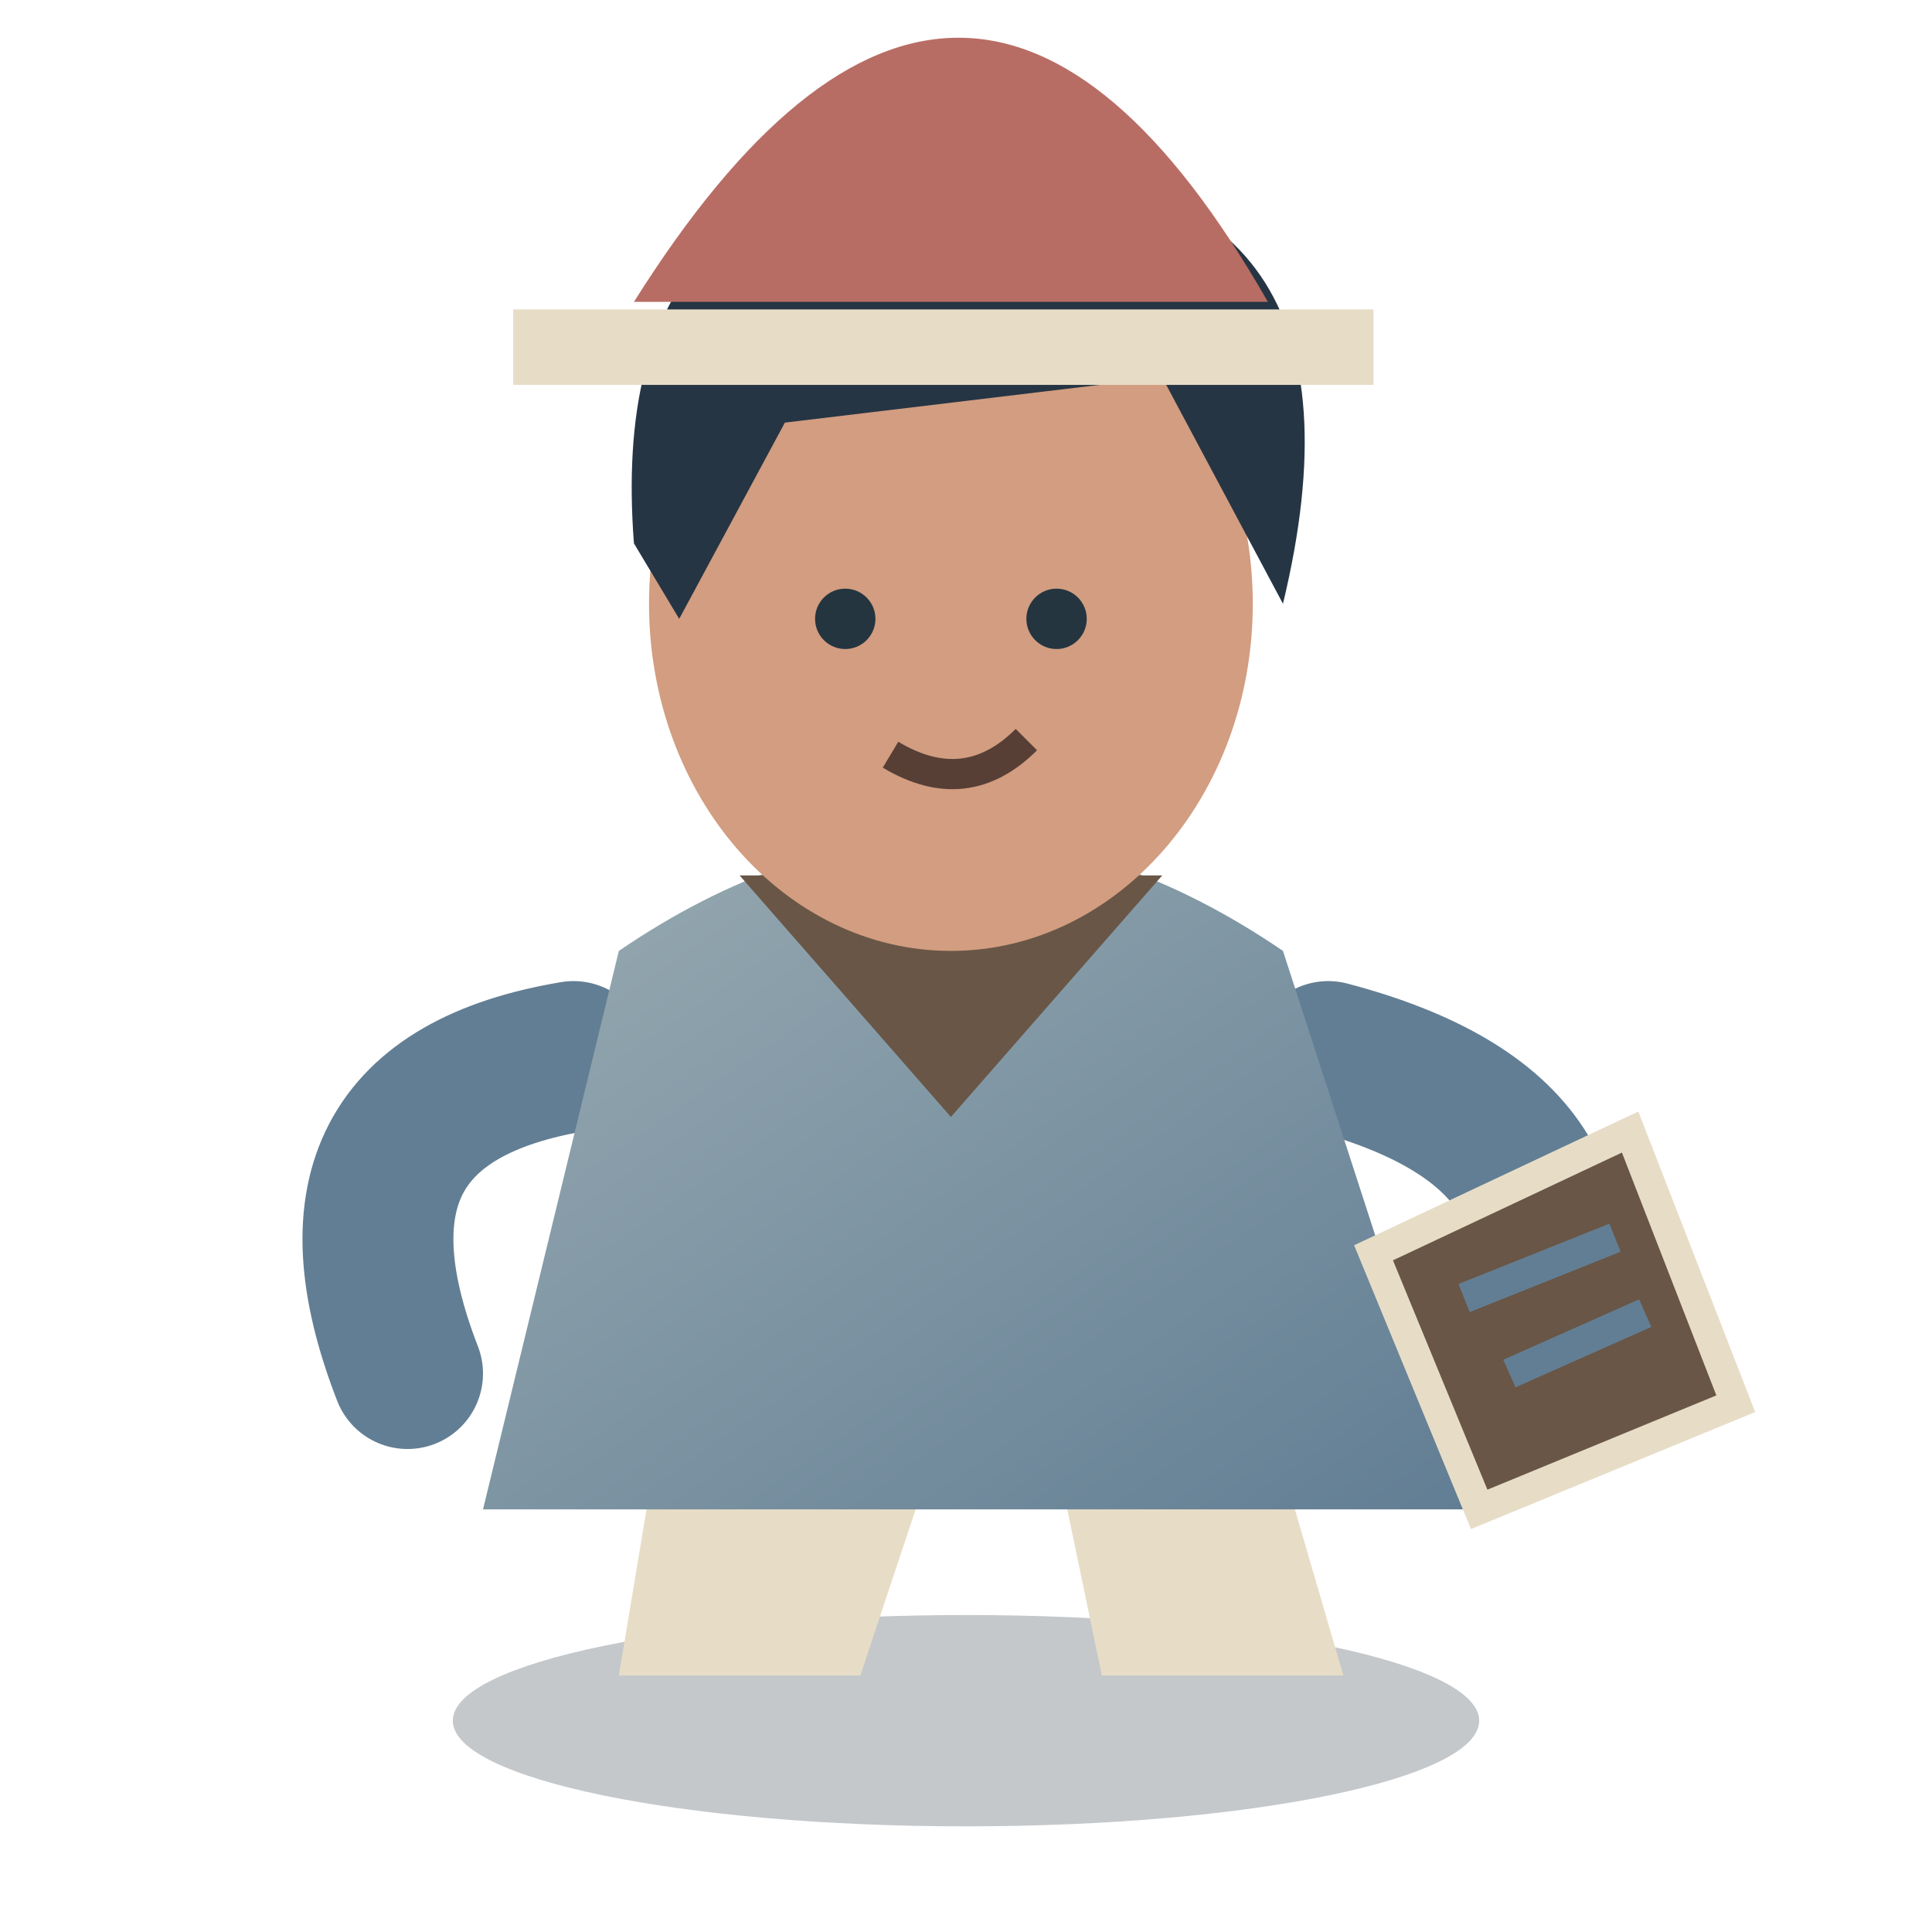
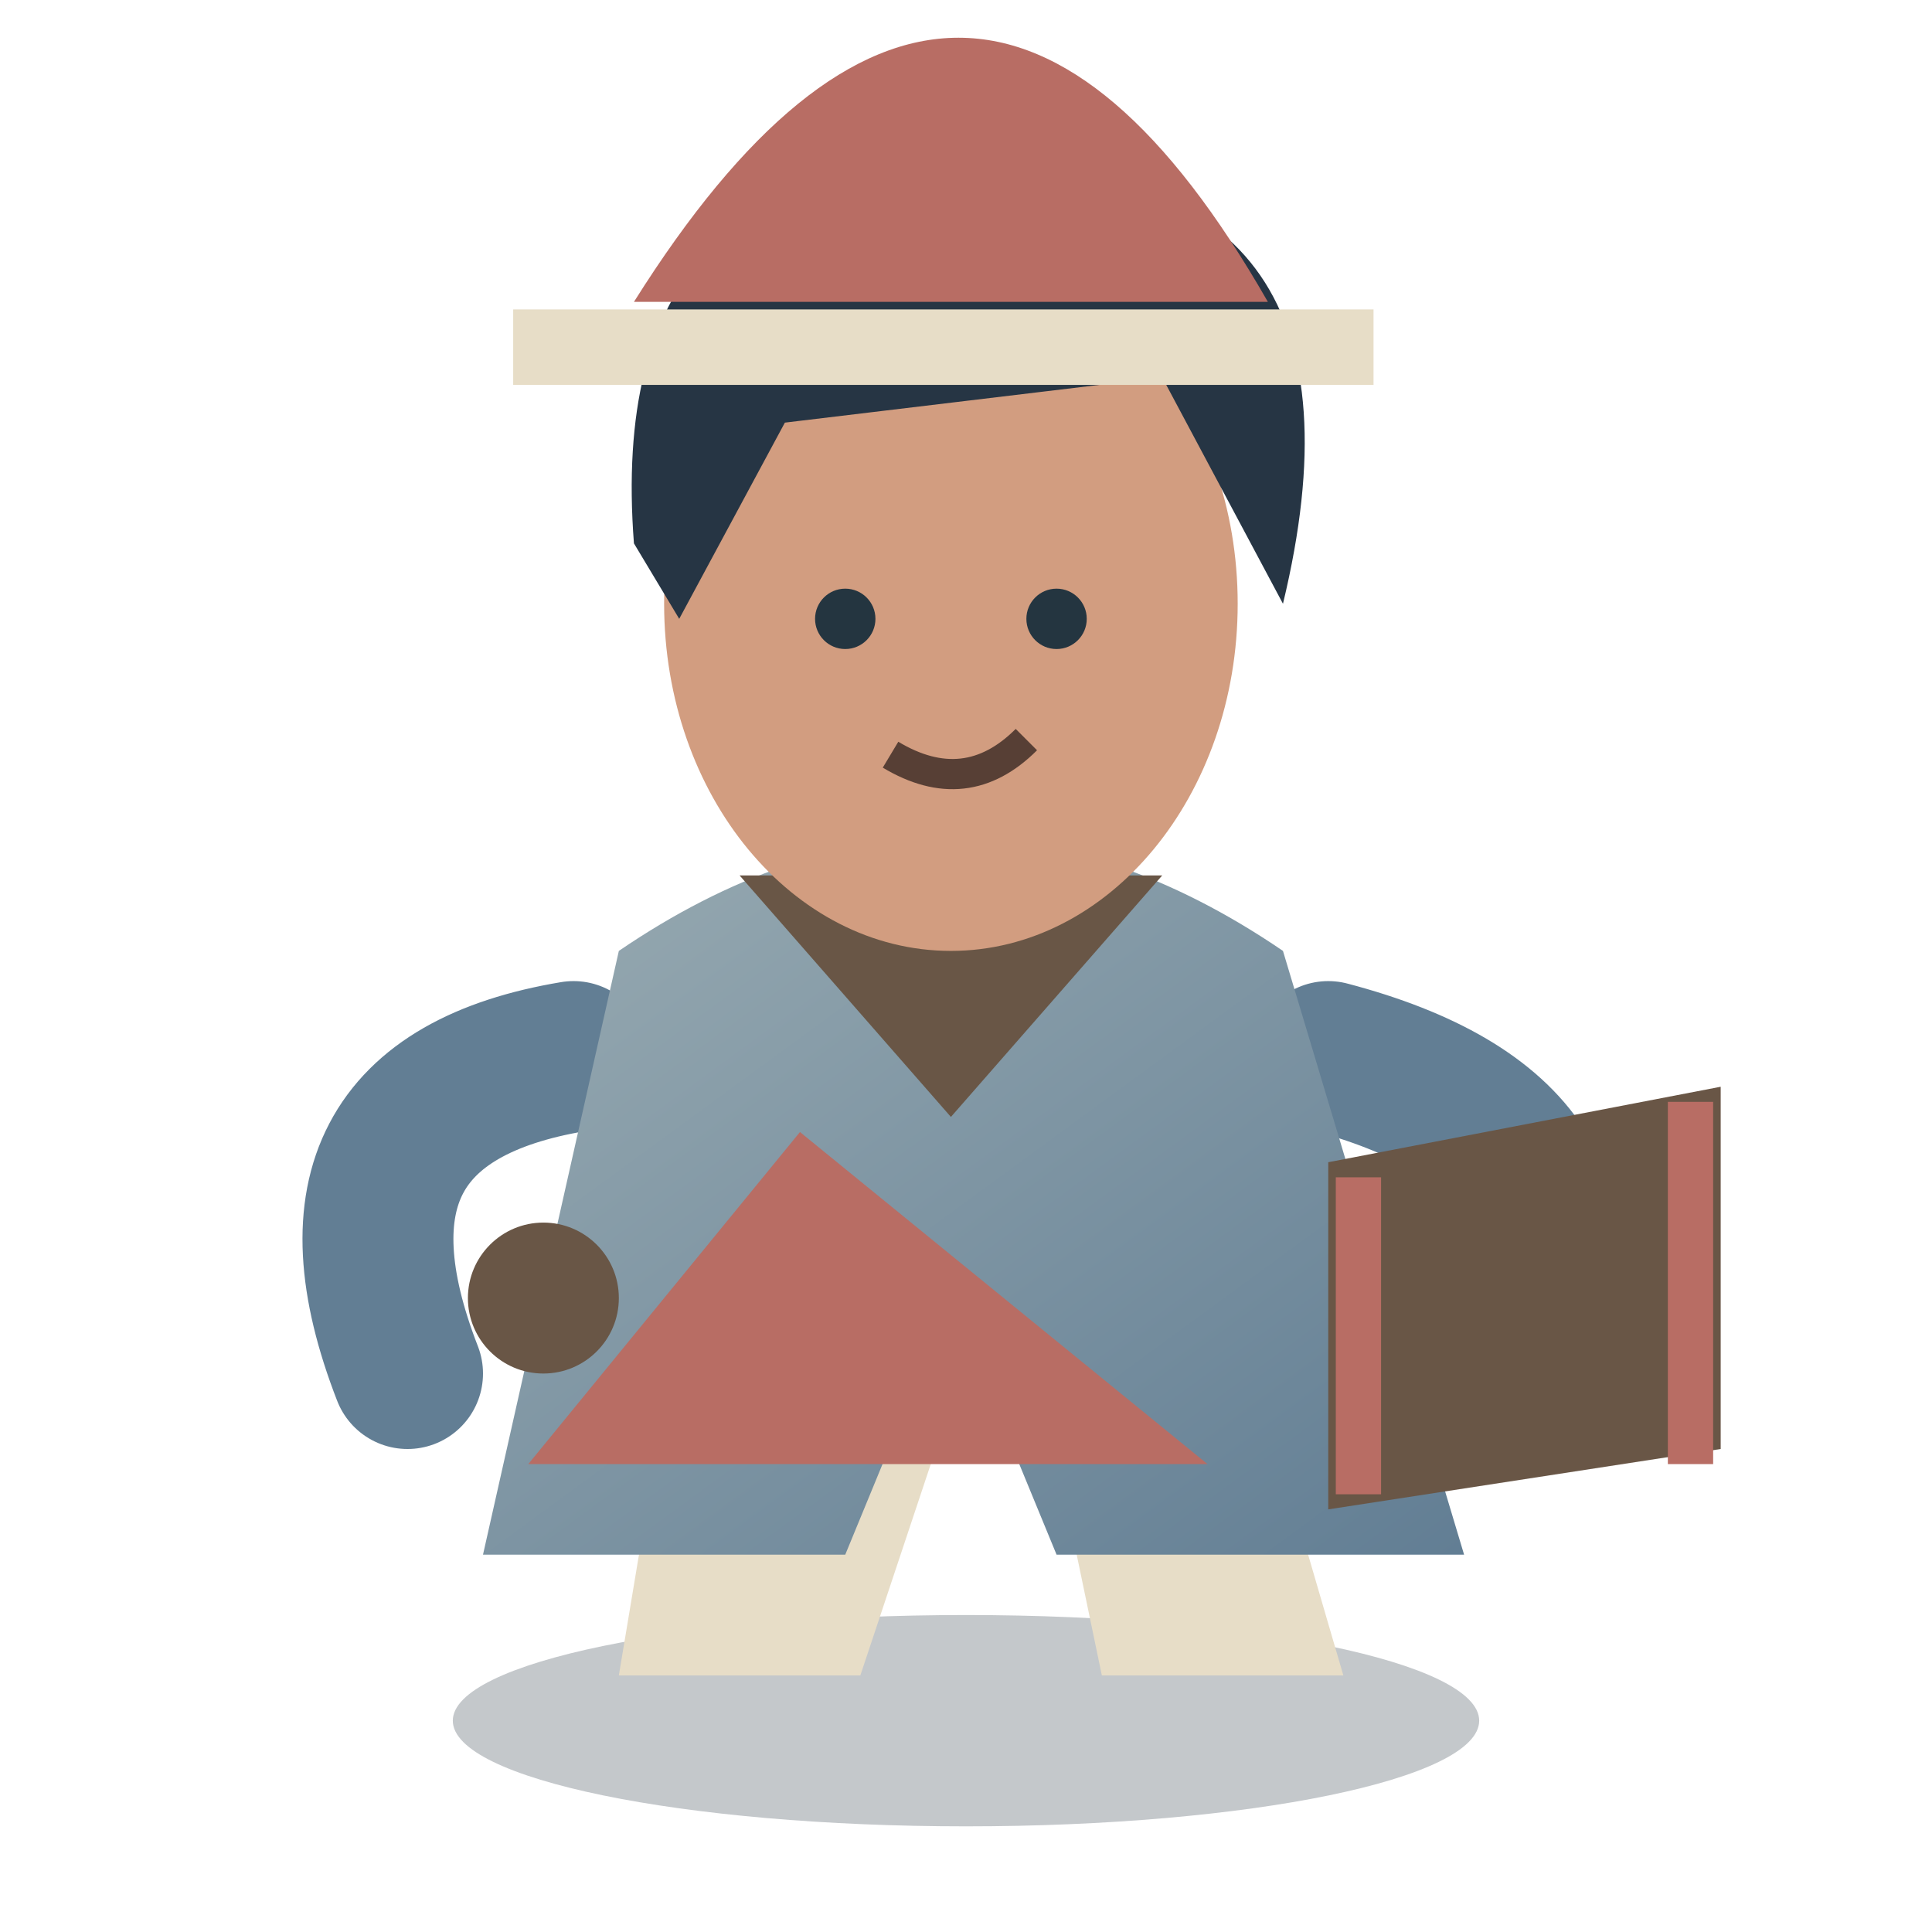
<svg xmlns="http://www.w3.org/2000/svg" width="128" height="128" viewBox="0 0 128 128">
  <defs>
    <linearGradient id="body0" x1="0" y1="0" x2="1" y2="1">
      <stop offset="0" stop-color="#99abb2" />
      <stop offset="1" stop-color="#627E94" />
    </linearGradient>
  </defs>
  <ellipse cx="64" cy="114" rx="34" ry="7" fill="#091726" opacity=".24" />
  <path d="M45 87l-4 24h16l8-24M68 87l5 24h16l-7-24" fill="#E7DDC7" />
  <path d="M38 70Q20 73 27 91M88 70q19 5 13 20" stroke="#627E94" stroke-width="10" fill="none" stroke-linecap="round" />
-   <path d="M32 100l9-37q22-15 44 0l12 37z" fill="url(#body0)" />
+   <path d="M32 103l9-40q22-15 44 0l12 40H70l-7-17-7 17z" fill="url(#body0)" />
  <path d="M49 58l14 16 14-16" fill="#695646" />
-   <ellipse cx="63" cy="40" rx="20" ry="23" fill="#d29d80" />
+   <ellipse cx="63" cy="40" rx="19" ry="23" fill="#d29d80" />
  <path d="M42 36q-2-26 23-25 27 0 20 29l-8-15-25 3-7 13z" fill="#263544" />
  <circle cx="56" cy="41" r="2" fill="#243540" />
  <circle cx="70" cy="41" r="2" fill="#243540" />
  <path d="M59 50q5 3 9-1" fill="none" stroke="#573f35" stroke-width="2" />
  <path d="M42 20Q64-15 84 20z" fill="#B86D64" />
  <path d="M34 23h57" stroke="#E7DDC7" stroke-width="5" />
-   <path d="M91 83l17-8 7 18-17 7z" fill="#695646" stroke="#E7DDC7" stroke-width="2" />
-   <path d="M97 86l10-4m-7 9 9-4" stroke="#627E94" stroke-width="2" />
+   <path d="M35 97l18 -22 27 22" fill="#B86D64" />
+   <circle cx="36" cy="86" r="5" fill="#695646" />
+   <path d="M88 77l26-5v24l-26 4z" fill="#695646" />
+   <path d="M90 78v21M112 73v24" stroke="#B86D64" stroke-width="3" />
</svg>
